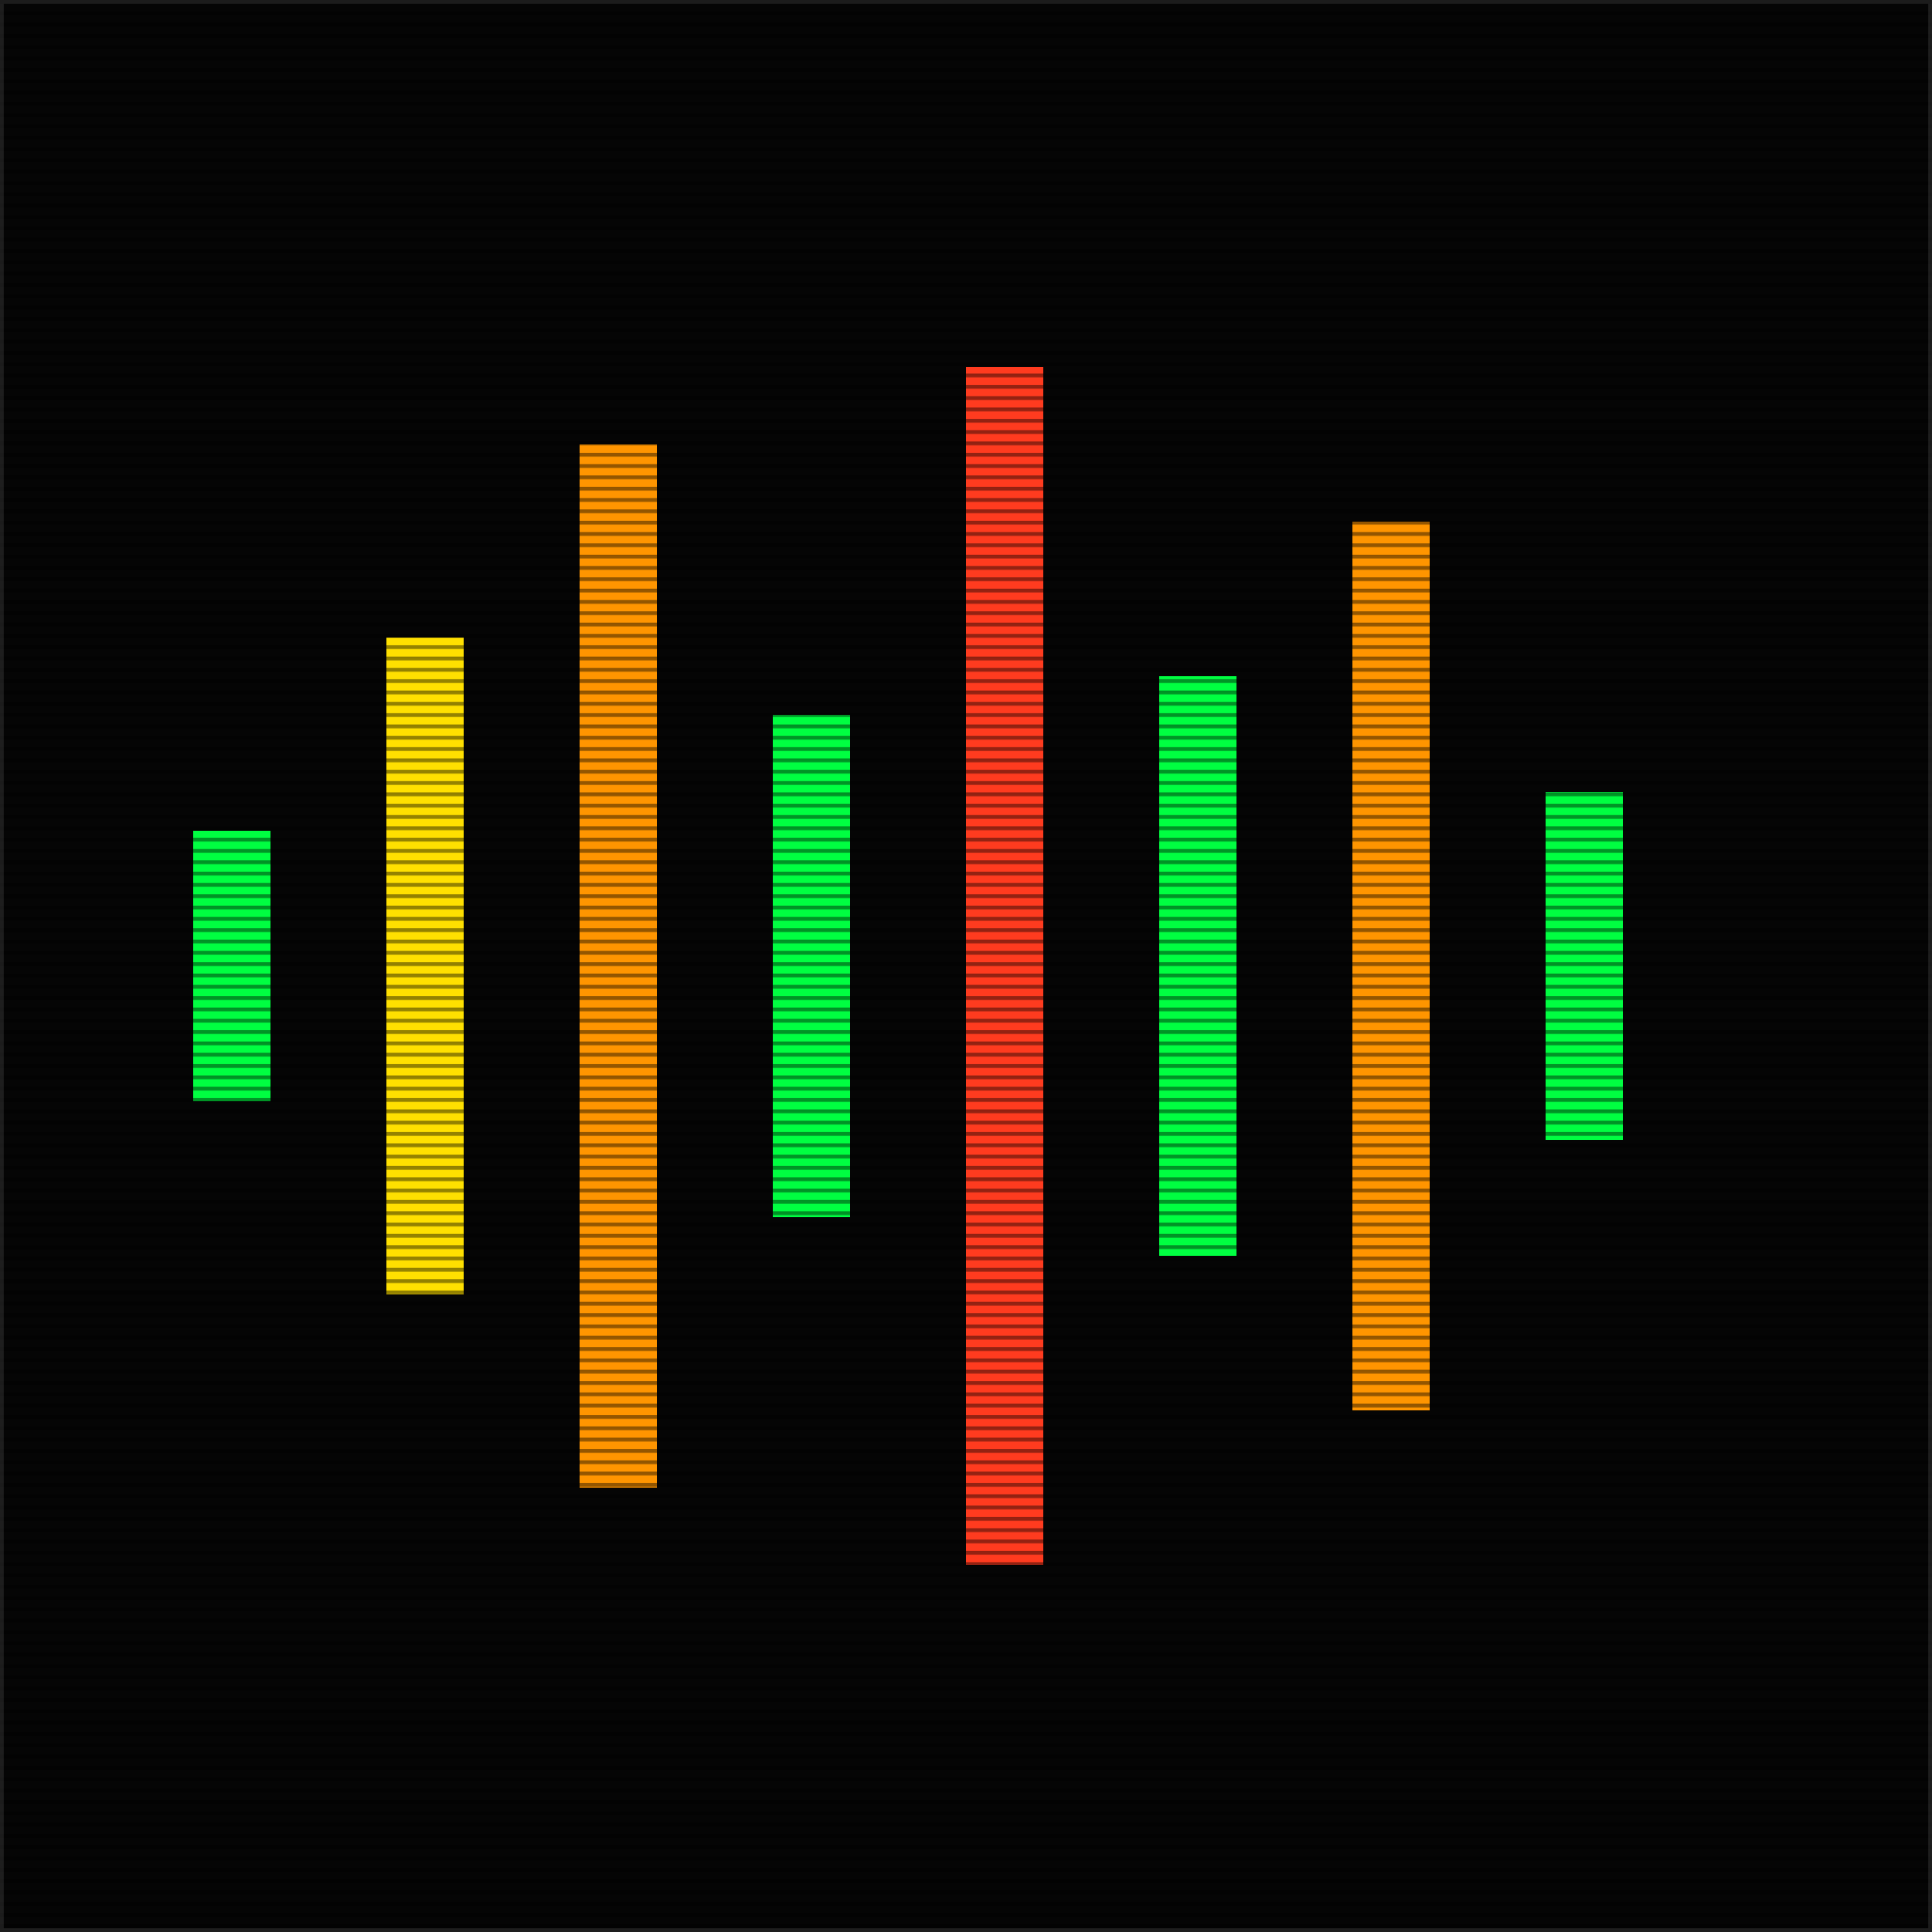
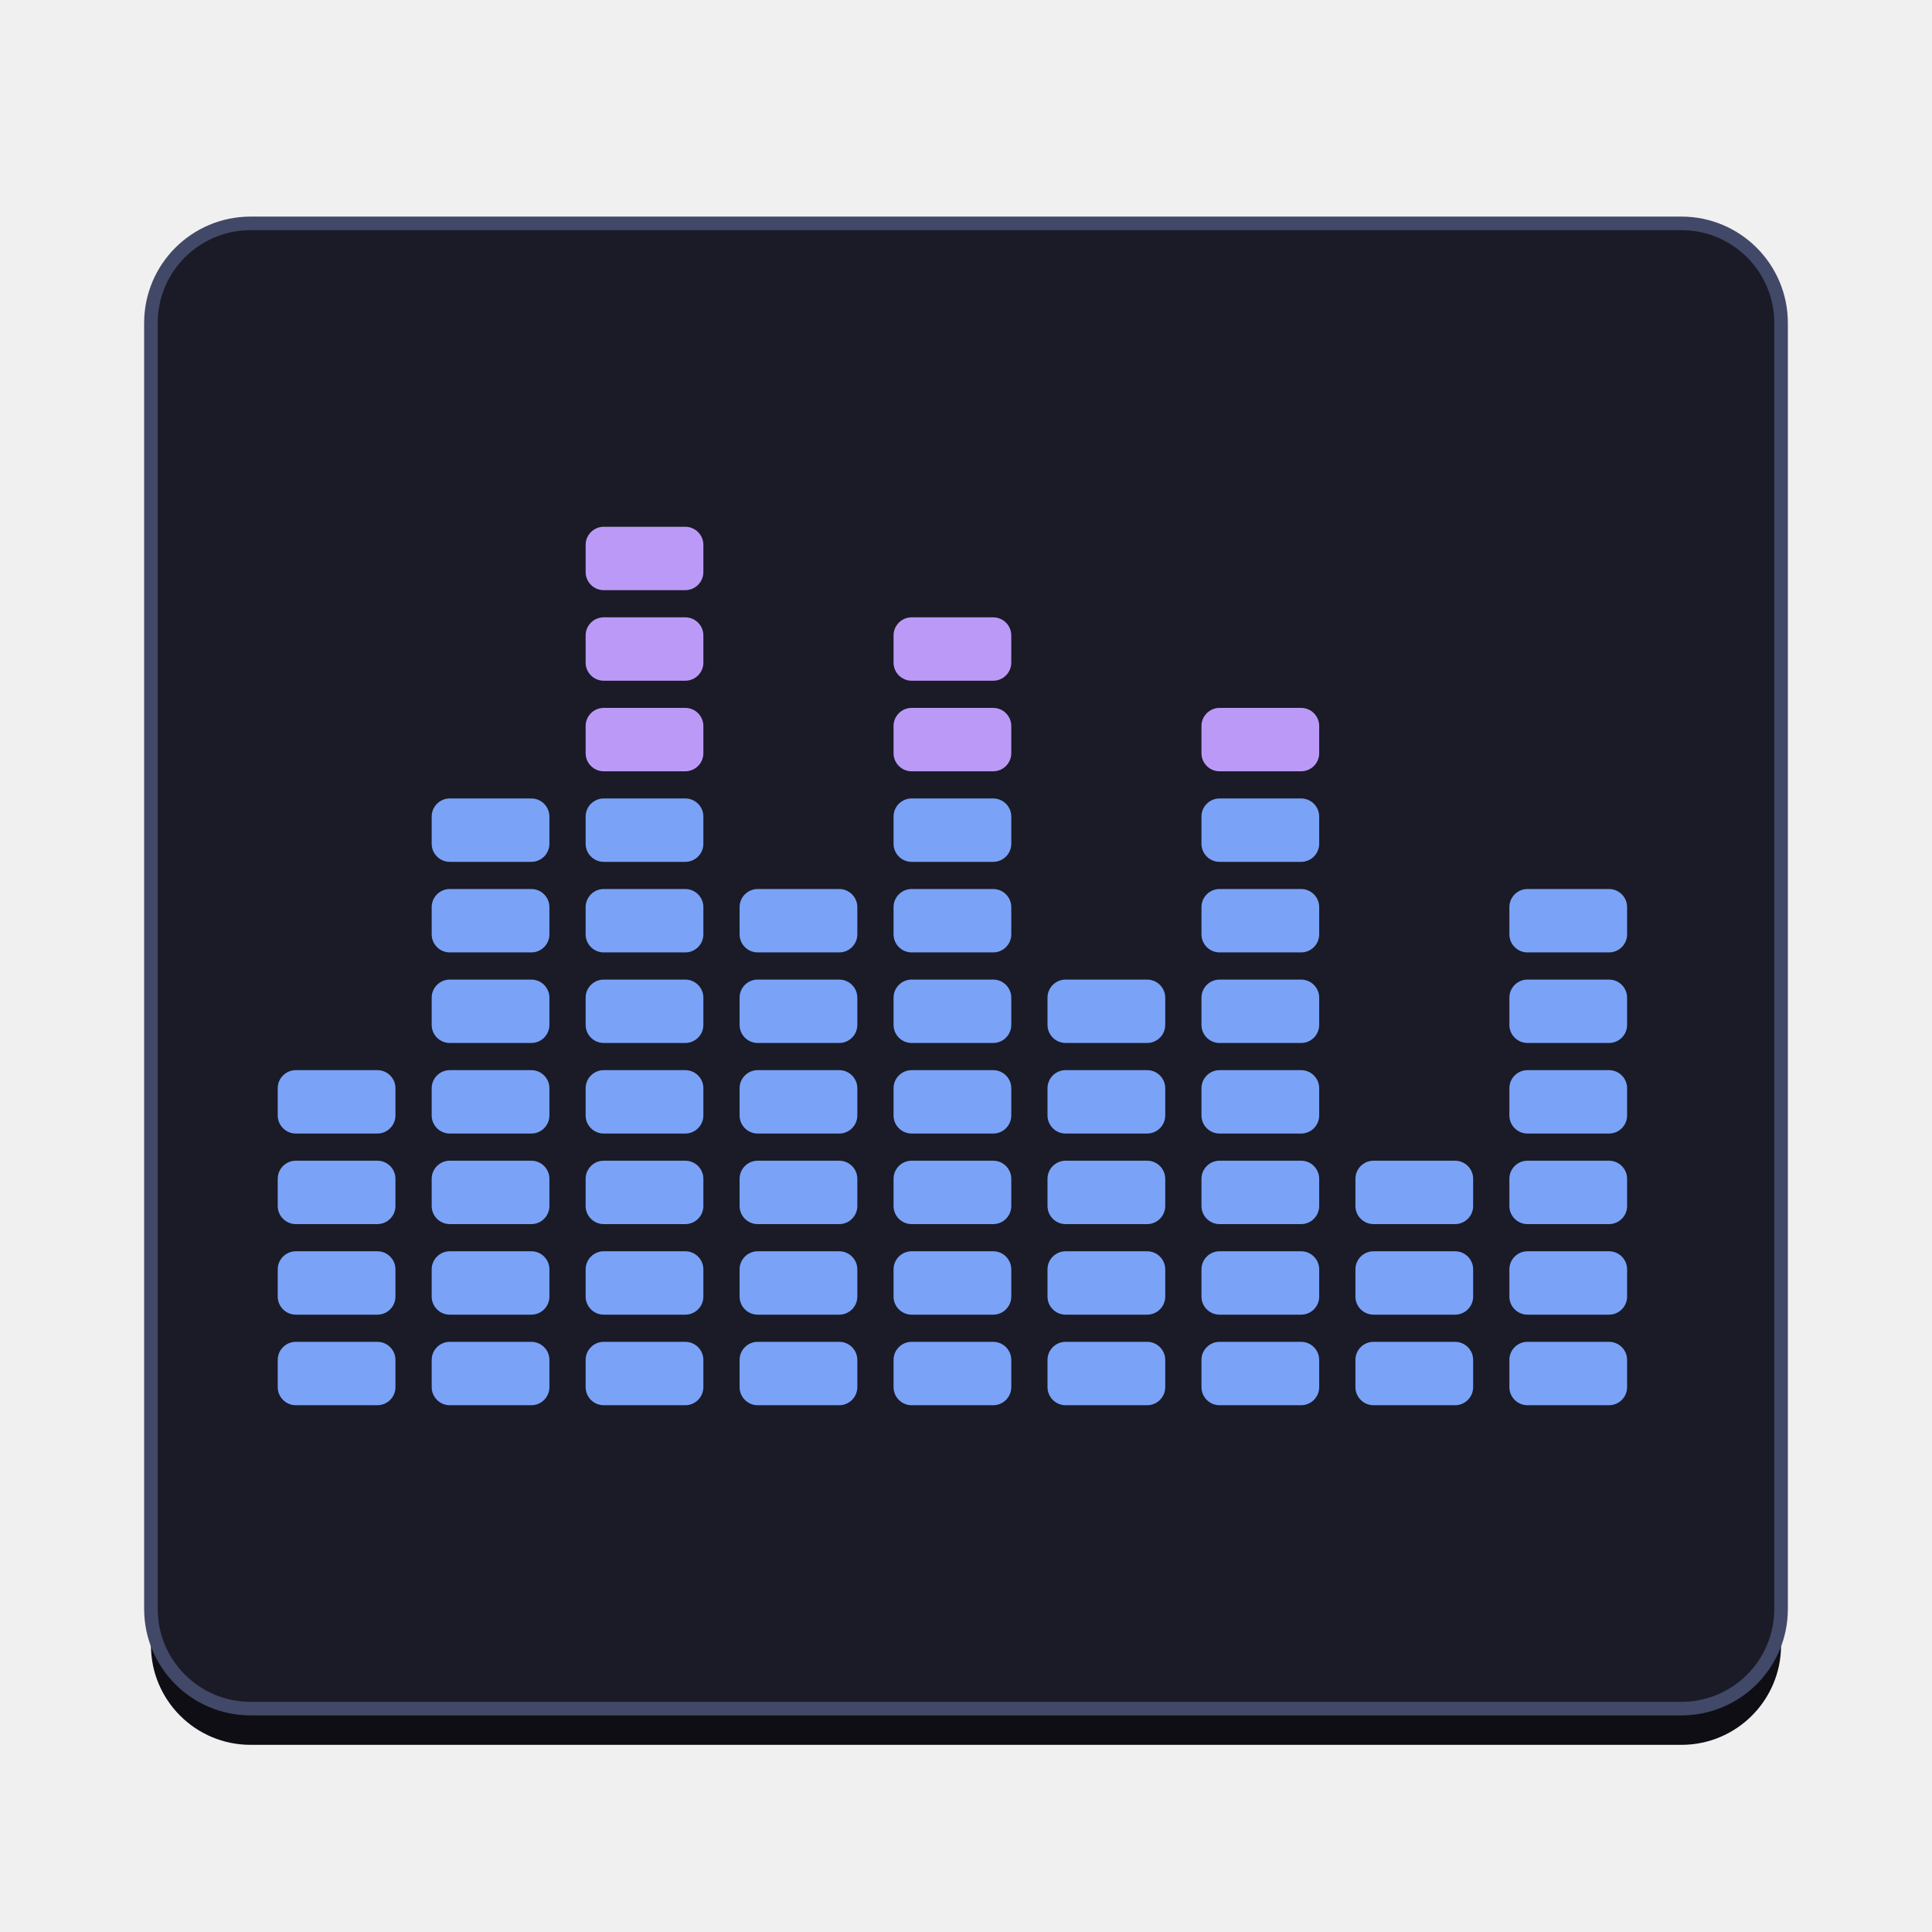
<svg xmlns="http://www.w3.org/2000/svg" width="512" height="512" viewBox="0 0 512 512">
-   <defs>
-     <pattern id="scanlines" width="512" height="3" patternUnits="userSpaceOnUse">
-       <rect width="512" height="1" fill="#000" opacity=".42" />
-     </pattern>
-   </defs>
-   <rect width="512" height="512" fill="#050505" />
-   <g shape-rendering="crispEdges">
-     <rect x="51.2" y="220.16" width="20.48" height="71.68" fill="#00ff41" />
-     <rect x="102.4" y="168.96" width="20.48" height="174.08" fill="#ffe000" />
-     <rect x="153.6" y="117.76" width="20.48" height="276.48" fill="#ff9500" />
-     <rect x="204.8" y="189.44" width="20.48" height="133.12" fill="#00ff41" />
-     <rect x="256" y="97.28" width="20.48" height="317.44" fill="#ff3b1f" />
-     <rect x="307.2" y="179.2" width="20.48" height="153.6" fill="#00ff41" />
-     <rect x="358.4" y="138.24" width="20.48" height="235.52" fill="#ff9500" />
-     <rect x="409.6" y="209.92" width="20.48" height="92.16" fill="#00ff41" />
+   <g transform="translate(256 256) scale(1.2) translate(-256 -256)">
+     <rect x="76" y="92" width="360" height="328" rx="22" fill="#0e0e14" transform="translate(0 8)" />
+     <rect x="76" y="92" width="360" height="328" rx="22" fill="#1a1b26" stroke="#414868" stroke-width="3" />
+     <g transform="translate(0 -33)">
+       <rect x="104" y="372" width="26" height="14" rx="4" fill="#7aa2f7" />
+       <rect x="104" y="352" width="26" height="14" rx="4" fill="#7aa2f7" />
+       <rect x="104" y="332" width="26" height="14" rx="4" fill="#7aa2f7" />
+       <rect x="104" y="312" width="26" height="14" rx="4" fill="#7aa2f7" />
+       <rect x="138" y="372" width="26" height="14" rx="4" fill="#7aa2f7" />
+       <rect x="138" y="352" width="26" height="14" rx="4" fill="#7aa2f7" />
+       <rect x="138" y="332" width="26" height="14" rx="4" fill="#7aa2f7" />
+       <rect x="138" y="312" width="26" height="14" rx="4" fill="#7aa2f7" />
+       <rect x="138" y="292" width="26" height="14" rx="4" fill="#7aa2f7" />
+       <rect x="138" y="272" width="26" height="14" rx="4" fill="#7aa2f7" />
+       <rect x="138" y="252" width="26" height="14" rx="4" fill="#7aa2f7" />
+       <rect x="172" y="372" width="26" height="14" rx="4" fill="#7aa2f7" />
+       <rect x="172" y="352" width="26" height="14" rx="4" fill="#7aa2f7" />
+       <rect x="172" y="332" width="26" height="14" rx="4" fill="#7aa2f7" />
+       <rect x="172" y="312" width="26" height="14" rx="4" fill="#7aa2f7" />
+       <rect x="172" y="292" width="26" height="14" rx="4" fill="#7aa2f7" />
+       <rect x="172" y="272" width="26" height="14" rx="4" fill="#7aa2f7" />
+       <rect x="172" y="252" width="26" height="14" rx="4" fill="#7aa2f7" />
+       <rect x="172" y="232" width="26" height="14" rx="4" fill="#bb9af7" />
+       <rect x="172" y="212" width="26" height="14" rx="4" fill="#bb9af7" />
+       <rect x="172" y="192" width="26" height="14" rx="4" fill="#bb9af7" />
+       <rect x="206" y="372" width="26" height="14" rx="4" fill="#7aa2f7" />
+       <rect x="206" y="352" width="26" height="14" rx="4" fill="#7aa2f7" />
+       <rect x="206" y="332" width="26" height="14" rx="4" fill="#7aa2f7" />
+       <rect x="206" y="312" width="26" height="14" rx="4" fill="#7aa2f7" />
+       <rect x="206" y="292" width="26" height="14" rx="4" fill="#7aa2f7" />
+       <rect x="206" y="272" width="26" height="14" rx="4" fill="#7aa2f7" />
+       <rect x="240" y="372" width="26" height="14" rx="4" fill="#7aa2f7" />
+       <rect x="240" y="352" width="26" height="14" rx="4" fill="#7aa2f7" />
+       <rect x="240" y="332" width="26" height="14" rx="4" fill="#7aa2f7" />
+       <rect x="240" y="312" width="26" height="14" rx="4" fill="#7aa2f7" />
+       <rect x="240" y="292" width="26" height="14" rx="4" fill="#7aa2f7" />
+       <rect x="240" y="272" width="26" height="14" rx="4" fill="#7aa2f7" />
+       <rect x="240" y="252" width="26" height="14" rx="4" fill="#7aa2f7" />
+       <rect x="240" y="232" width="26" height="14" rx="4" fill="#bb9af7" />
+       <rect x="240" y="212" width="26" height="14" rx="4" fill="#bb9af7" />
+       <rect x="274" y="372" width="26" height="14" rx="4" fill="#7aa2f7" />
+       <rect x="274" y="352" width="26" height="14" rx="4" fill="#7aa2f7" />
+       <rect x="274" y="332" width="26" height="14" rx="4" fill="#7aa2f7" />
+       <rect x="274" y="312" width="26" height="14" rx="4" fill="#7aa2f7" />
+       <rect x="274" y="292" width="26" height="14" rx="4" fill="#7aa2f7" />
+       <rect x="308" y="372" width="26" height="14" rx="4" fill="#7aa2f7" />
+       <rect x="308" y="352" width="26" height="14" rx="4" fill="#7aa2f7" />
+       <rect x="308" y="332" width="26" height="14" rx="4" fill="#7aa2f7" />
+       <rect x="308" y="312" width="26" height="14" rx="4" fill="#7aa2f7" />
+       <rect x="308" y="292" width="26" height="14" rx="4" fill="#7aa2f7" />
+       <rect x="308" y="272" width="26" height="14" rx="4" fill="#7aa2f7" />
+       <rect x="308" y="252" width="26" height="14" rx="4" fill="#7aa2f7" />
+       <rect x="308" y="232" width="26" height="14" rx="4" fill="#bb9af7" />
+       <rect x="342" y="372" width="26" height="14" rx="4" fill="#7aa2f7" />
+       <rect x="342" y="352" width="26" height="14" rx="4" fill="#7aa2f7" />
+       <rect x="342" y="332" width="26" height="14" rx="4" fill="#7aa2f7" />
+       <rect x="376" y="372" width="26" height="14" rx="4" fill="#7aa2f7" />
+       <rect x="376" y="352" width="26" height="14" rx="4" fill="#7aa2f7" />
+       <rect x="376" y="332" width="26" height="14" rx="4" fill="#7aa2f7" />
+       <rect x="376" y="312" width="26" height="14" rx="4" fill="#7aa2f7" />
+       <rect x="376" y="292" width="26" height="14" rx="4" fill="#7aa2f7" />
+       <rect x="376" y="272" width="26" height="14" rx="4" fill="#7aa2f7" />
+     </g>
  </g>
-   <rect width="512" height="512" fill="url(#scanlines)" />
-   <rect x=".5" y=".5" width="511" height="511" fill="none" stroke="#fff" stroke-opacity=".1" />
</svg>
